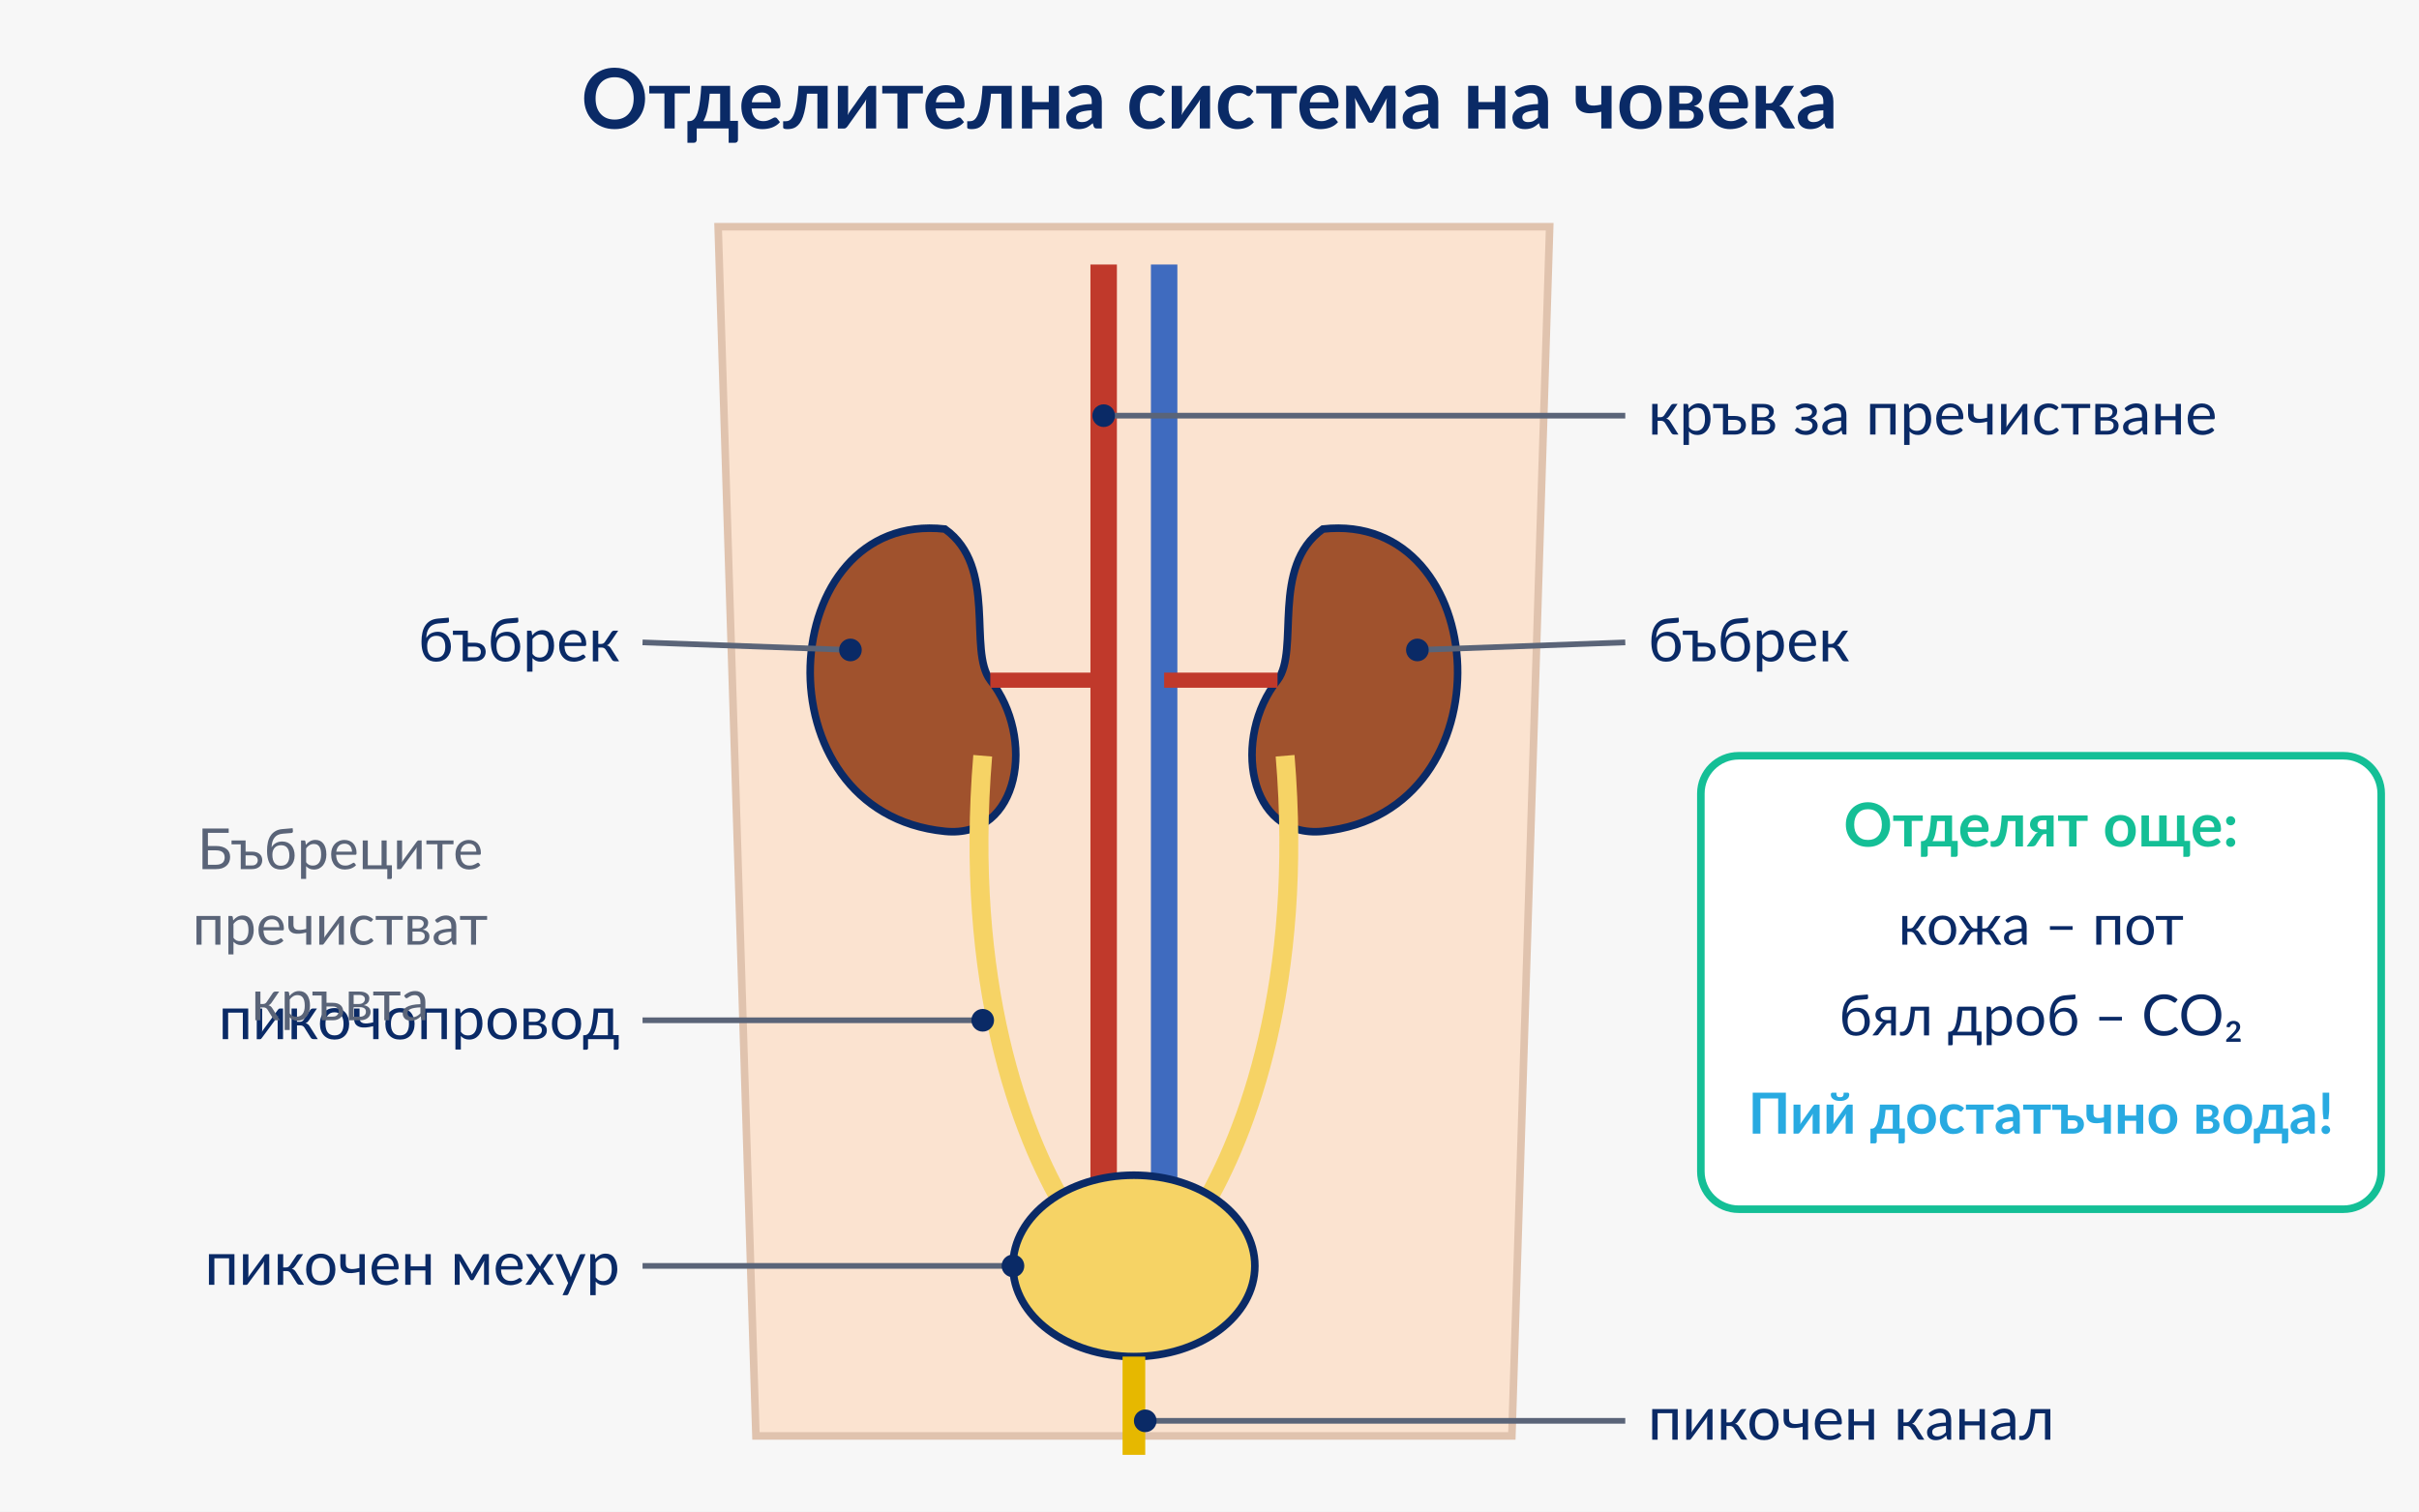
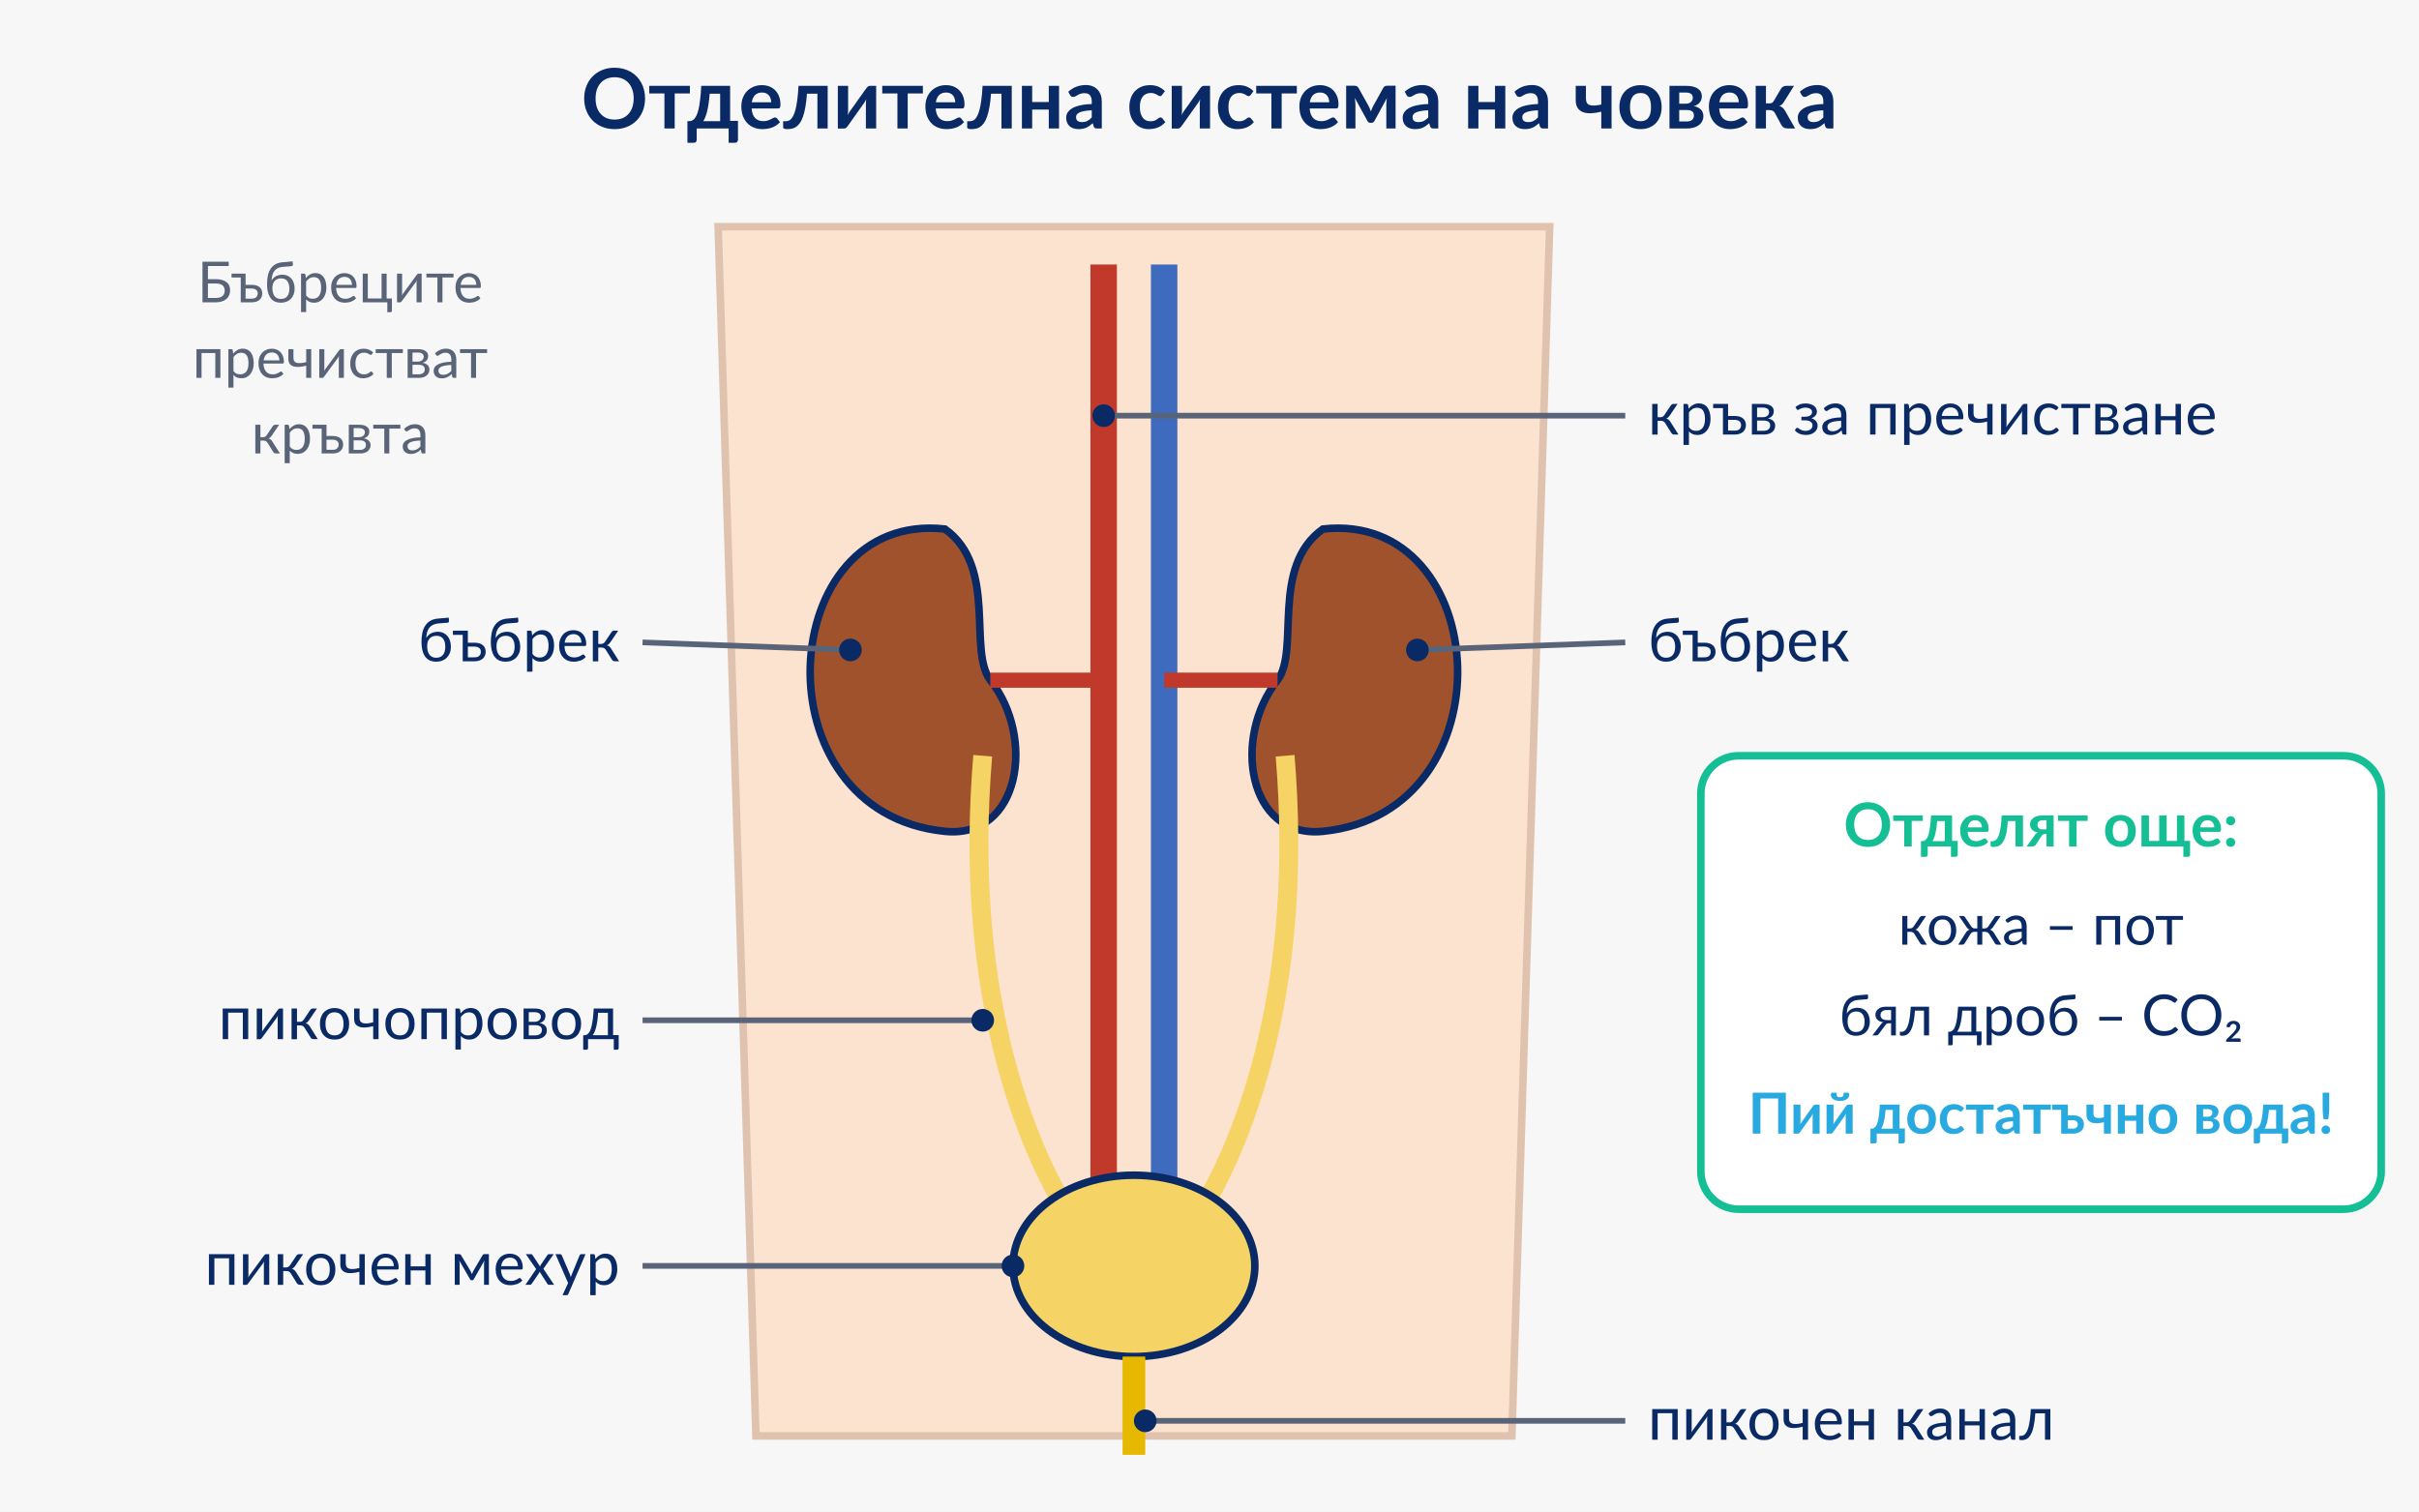
<svg xmlns="http://www.w3.org/2000/svg" viewBox="0 0 640 400" width="640" height="400" font-family="Lato, Arial, sans-serif" role="img">
  <defs>
    <marker id="a" viewBox="0 0 10 10" refX="8" refY="5" markerWidth="5" markerHeight="5" orient="auto-start-reverse">
      <path d="M0,0 L10,5 L0,10 z" fill="#0A2A66" />
    </marker>
    <marker id="o" viewBox="0 0 10 10" refX="8" refY="5" markerWidth="5" markerHeight="5" orient="auto-start-reverse">
      <path d="M0,0 L10,5 L0,10 z" fill="#FA961E" />
    </marker>
    <marker id="t" viewBox="0 0 10 10" refX="8" refY="5" markerWidth="5" markerHeight="5" orient="auto-start-reverse">
      <path d="M0,0 L10,5 L0,10 z" fill="#14BF96" />
    </marker>
    <marker id="c" viewBox="0 0 10 10" refX="8" refY="5" markerWidth="5" markerHeight="5" orient="auto-start-reverse">
      <path d="M0,0 L10,5 L0,10 z" fill="#28AAE1" />
    </marker>
    <marker id="g" viewBox="0 0 10 10" refX="8" refY="5" markerWidth="5" markerHeight="5" orient="auto-start-reverse">
      <path d="M0,0 L10,5 L0,10 z" fill="#3CB44B" />
    </marker>
    <marker id="gr" viewBox="0 0 10 10" refX="8" refY="5" markerWidth="5" markerHeight="5" orient="auto-start-reverse">
      <path d="M0,0 L10,5 L0,10 z" fill="#5A6478" />
    </marker>
  </defs>
  <rect width="640" height="400" fill="#F7F7F7" />
  <text x="320" y="34" font-size="22" text-anchor="middle" font-weight="bold" fill="#0A2A66">Отделителна система на човека</text>
  <path d="M190,60 L410,60 L400,380 L200,380 z" fill="#FBE3D0" stroke="#E0C3AE" stroke-width="2" />
  <line x1="292" y1="70" x2="292" y2="320" stroke="#C0392B" stroke-width="7" />
  <line x1="308" y1="70" x2="308" y2="320" stroke="#3F6BBF" stroke-width="7" />
  <path d="M250,140 C205,135 200,215 250,220 C270,222 274,195 262,180 C256,172 264,150 250,140 z" fill="#A0522D" stroke="#0A2A66" stroke-width="2" />
  <path d="M350,140 C395,135 400,215 350,220 C330,222 326,195 338,180 C344,172 336,150 350,140 z" fill="#A0522D" stroke="#0A2A66" stroke-width="2" />
  <line x1="262" y1="180" x2="292" y2="180" stroke="#C0392B" stroke-width="4" />
  <line x1="338" y1="180" x2="308" y2="180" stroke="#C0392B" stroke-width="4" />
  <path d="M260,200 C255,260 270,300 282,320" fill="none" stroke="#F6D365" stroke-width="5" />
  <path d="M340,200 C345,260 330,300 318,320" fill="none" stroke="#F6D365" stroke-width="5" />
  <ellipse cx="300" cy="335" rx="32" ry="24" fill="#F6D365" stroke="#0A2A66" stroke-width="2" />
  <line x1="300" y1="359" x2="300" y2="385" stroke="#E6B800" stroke-width="6" />
  <line x1="170" y1="170" x2="225" y2="172" stroke="#5A6478" stroke-width="1.5" />
  <circle cx="225" cy="172" r="3" fill="#0A2A66" stroke="none" stroke-width="2" />
  <text x="164" y="175" font-size="16" text-anchor="end" font-weight="normal" fill="#0A2A66">бъбрек</text>
  <line x1="170" y1="270" x2="260" y2="270" stroke="#5A6478" stroke-width="1.5" />
  <circle cx="260" cy="270" r="3" fill="#0A2A66" stroke="none" stroke-width="2" />
  <text x="164" y="275" font-size="16" text-anchor="end" font-weight="normal" fill="#0A2A66">пикочопровод</text>
  <line x1="170" y1="335" x2="268" y2="335" stroke="#5A6478" stroke-width="1.5" />
  <circle cx="268" cy="335" r="3" fill="#0A2A66" stroke="none" stroke-width="2" />
  <text x="164" y="340" font-size="16" text-anchor="end" font-weight="normal" fill="#0A2A66">пикочен мехур</text>
  <line x1="430" y1="170" x2="375" y2="172" stroke="#5A6478" stroke-width="1.5" />
  <circle cx="375" cy="172" r="3" fill="#0A2A66" stroke="none" stroke-width="2" />
  <text x="436" y="175" font-size="16" text-anchor="start" font-weight="normal" fill="#0A2A66">бъбрек</text>
  <line x1="430" y1="110" x2="292" y2="110" stroke="#5A6478" stroke-width="1.5" />
  <circle cx="292" cy="110" r="3" fill="#0A2A66" stroke="none" stroke-width="2" />
  <text x="436" y="115" font-size="16" text-anchor="start" font-weight="normal" fill="#0A2A66">кръв за пречистване</text>
  <line x1="430" y1="376" x2="303" y2="376" stroke="#5A6478" stroke-width="1.5" />
  <circle cx="303" cy="376" r="3" fill="#0A2A66" stroke="none" stroke-width="2" />
  <text x="436" y="381" font-size="16" text-anchor="start" font-weight="normal" fill="#0A2A66">пикочен канал</text>
  <rect x="450" y="200" width="180" height="120" rx="10" fill="#fff" stroke="#14BF96" stroke-width="2" />
  <text x="540" y="224" font-size="16" text-anchor="middle" font-weight="bold" fill="#14BF96">Отделят още:</text>
  <text x="540" y="250" font-size="15" text-anchor="middle" font-weight="normal" fill="#0A2A66">кожа – пот</text>
  <text x="540" y="274" font-size="15" text-anchor="middle" font-weight="normal" fill="#0A2A66">бял дроб – CO₂</text>
  <text x="540" y="300" font-size="15" text-anchor="middle" font-weight="bold" fill="#28AAE1">Пий достатъчно вода!</text>
-   <text x="90" y="230" font-size="15" text-anchor="middle" font-weight="normal" fill="#5A6478">Бъбреците</text>
-   <text x="90" y="250" font-size="15" text-anchor="middle" font-weight="normal" fill="#5A6478">пречистват</text>
-   <text x="90" y="270" font-size="15" text-anchor="middle" font-weight="normal" fill="#5A6478">кръвта</text>
+   <text x="90" y="80" font-size="15" text-anchor="middle" font-weight="normal" fill="#5A6478">Бъбреците</text>
+   <text x="90" y="100" font-size="15" text-anchor="middle" font-weight="normal" fill="#5A6478">пречистват</text>
+   <text x="90" y="120" font-size="15" text-anchor="middle" font-weight="normal" fill="#5A6478">кръвта</text>
</svg>
